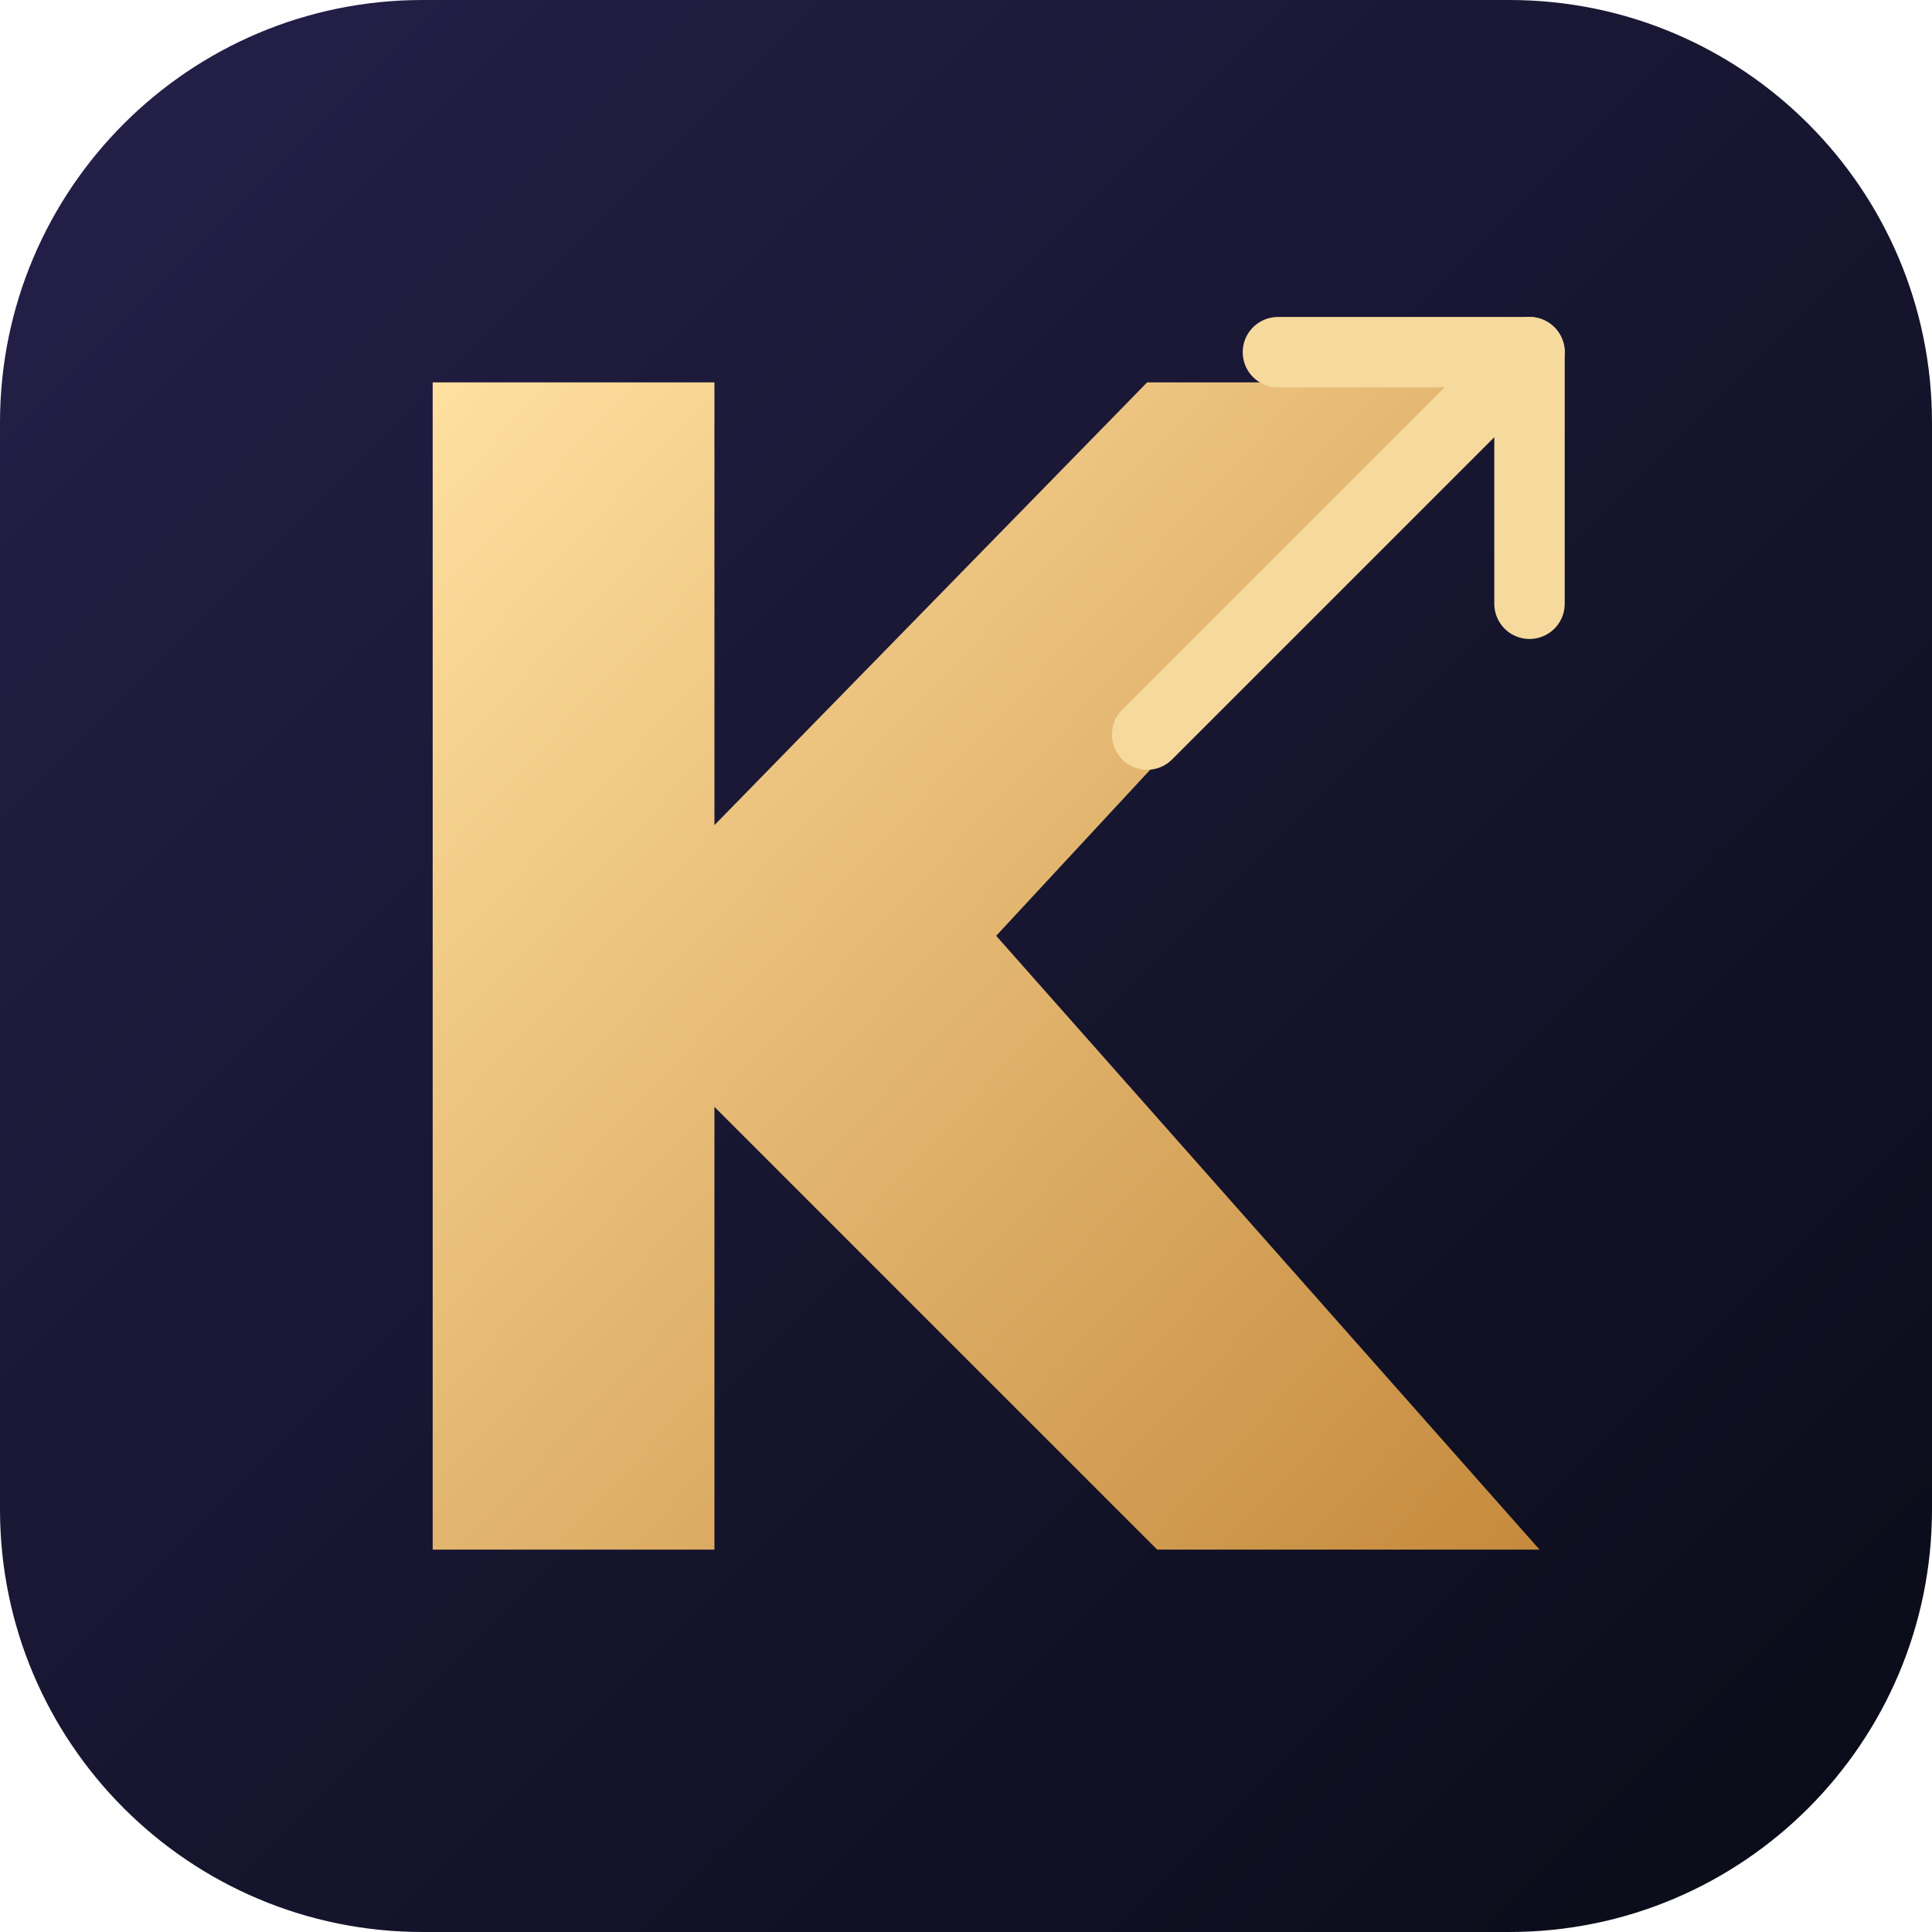
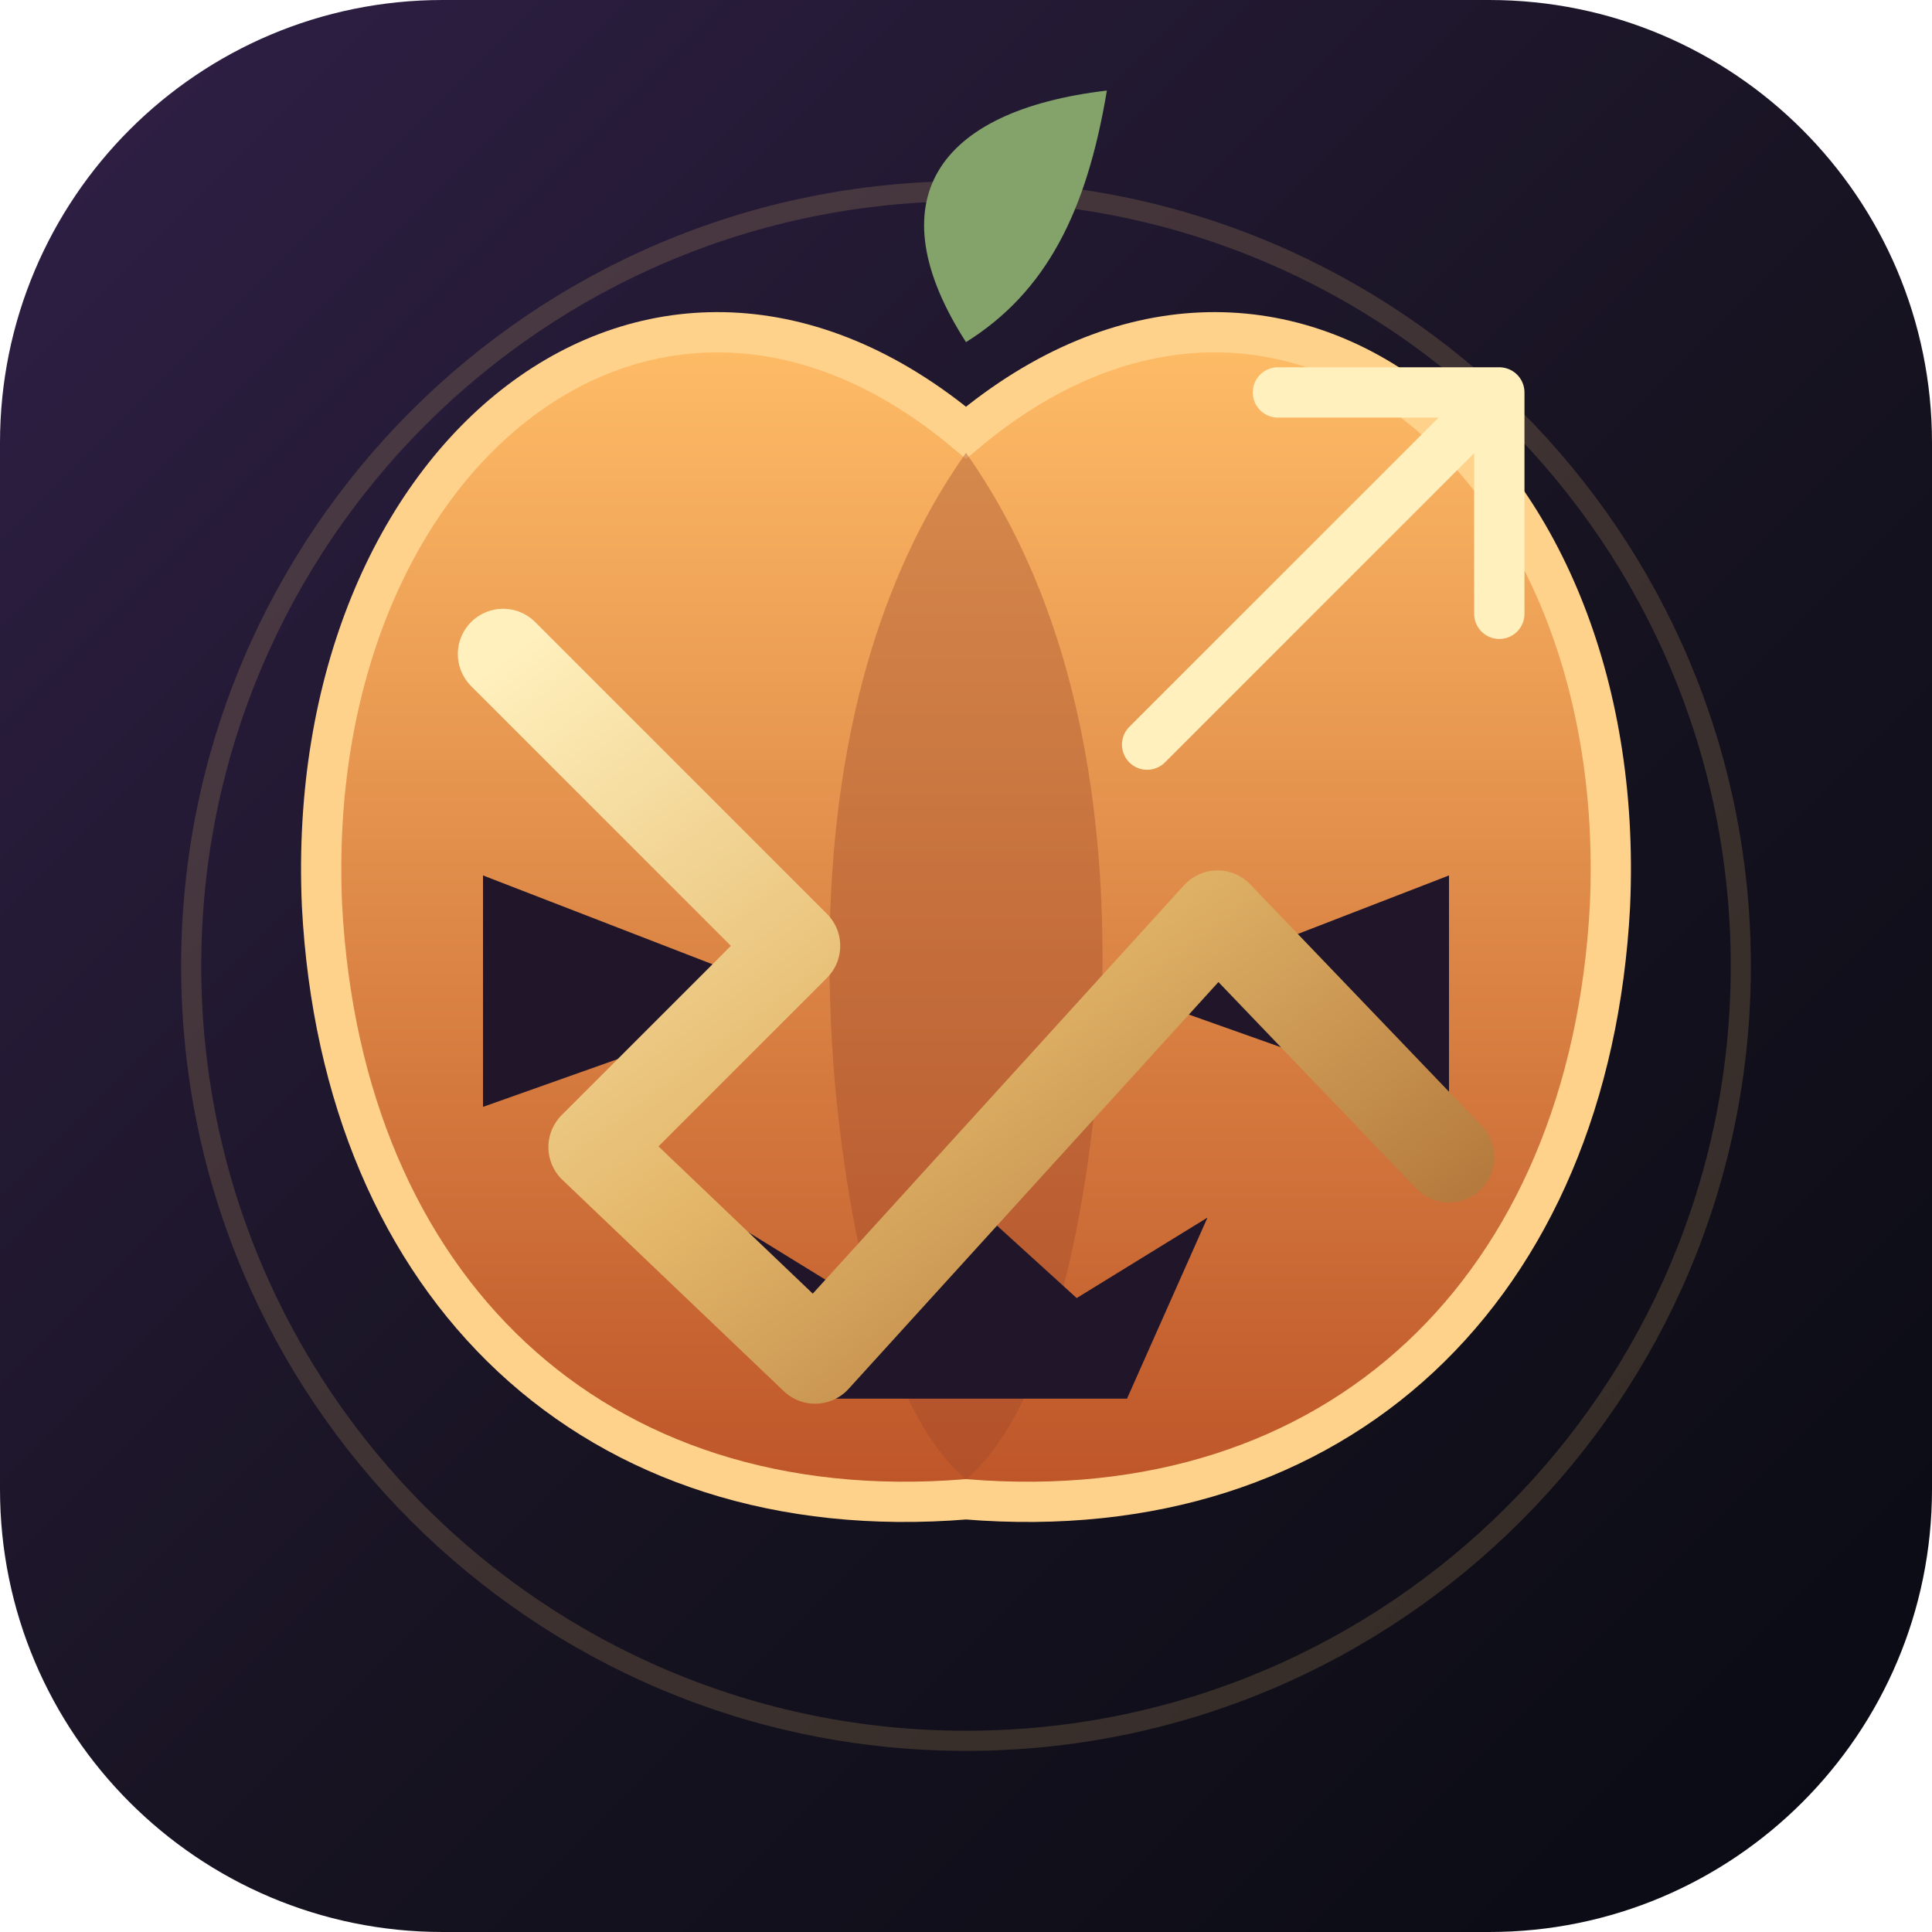
<svg xmlns="http://www.w3.org/2000/svg" width="512" height="512" viewBox="0 0 192 192">
  <defs>
    <linearGradient id="bg" x1="0" y1="0" x2="1" y2="1">
-       <stop stop-color="#25204a" />
-       <stop offset="1" stop-color="#090b16" />
+       <stop stop-color="#302047" />
+       <stop offset=".55" stop-color="#171321" />
+       <stop offset="1" stop-color="#080a12" />
    </linearGradient>
    <linearGradient id="gold" x1="0" y1="0" x2="1" y2="1">
-       <stop stop-color="#ffe0a0" />
-       <stop offset="1" stop-color="#c58a3d" />
+       <stop stop-color="#fff0bd" />
+       <stop offset=".48" stop-color="#e4b86b" />
+       <stop offset="1" stop-color="#a96b32" />
+     </linearGradient>
+     <linearGradient id="pump" x1="0" y1="0" x2="0" y2="1">
+       <stop stop-color="#ffbd67" />
+       <stop offset="1" stop-color="#bd5428" />
    </linearGradient>
  </defs>
-   <rect width="192" height="192" rx="42" fill="url(#bg)" />
-   <path d="M43 38h28v44l43-44h36l-51 55 54 61h-38L71 110v44H43z" fill="url(#gold)" />
-   <path d="M127 35h25v25" fill="none" stroke="#f6d99c" stroke-width="7" stroke-linecap="round" stroke-linejoin="round" />
-   <path d="m152 35-38 38" fill="none" stroke="#f6d99c" stroke-width="7" stroke-linecap="round" />
+   <rect width="192" height="192" rx="44" fill="url(#bg)" />
+   <circle cx="96" cy="96" r="77" fill="none" stroke="#d5ad6b" stroke-opacity=".2" stroke-width="2" />
+   <path d="M96 34c-9-14-3-23 14-25-2 12-6 20-14 25Z" fill="#83a36b" />
+   <path d="M96 43c-31-26-66 2-64 47 2 38 27 62 64 59 37 3 62-21 64-59 2-45-33-73-64-47Z" fill="url(#pump)" stroke="#ffd28c" stroke-width="4" />
+   <path d="M96 45c-12 17-15 40-13 63 2 21 7 34 13 39 6-5 11-18 13-39 2-23-1-46-13-63Z" fill="#9f482b" opacity=".38" />
+   <path d="M48 87 79 99 48 110Zm96 0-31 12 31 11Z" fill="#211629" />
+   <path d="m72 121 13 8 11-10 11 10 13-8-8 18H80Z" fill="#211629" />
+   <path d="M50 65 79 94 59 114 81 135 121 91 144 115" fill="none" stroke="url(#gold)" stroke-width="9" stroke-linecap="round" stroke-linejoin="round" />
+   <path d="M127 39h22v22m0-22-35 35" fill="none" stroke="#fff0bd" stroke-width="5" stroke-linecap="round" stroke-linejoin="round" />
</svg>
